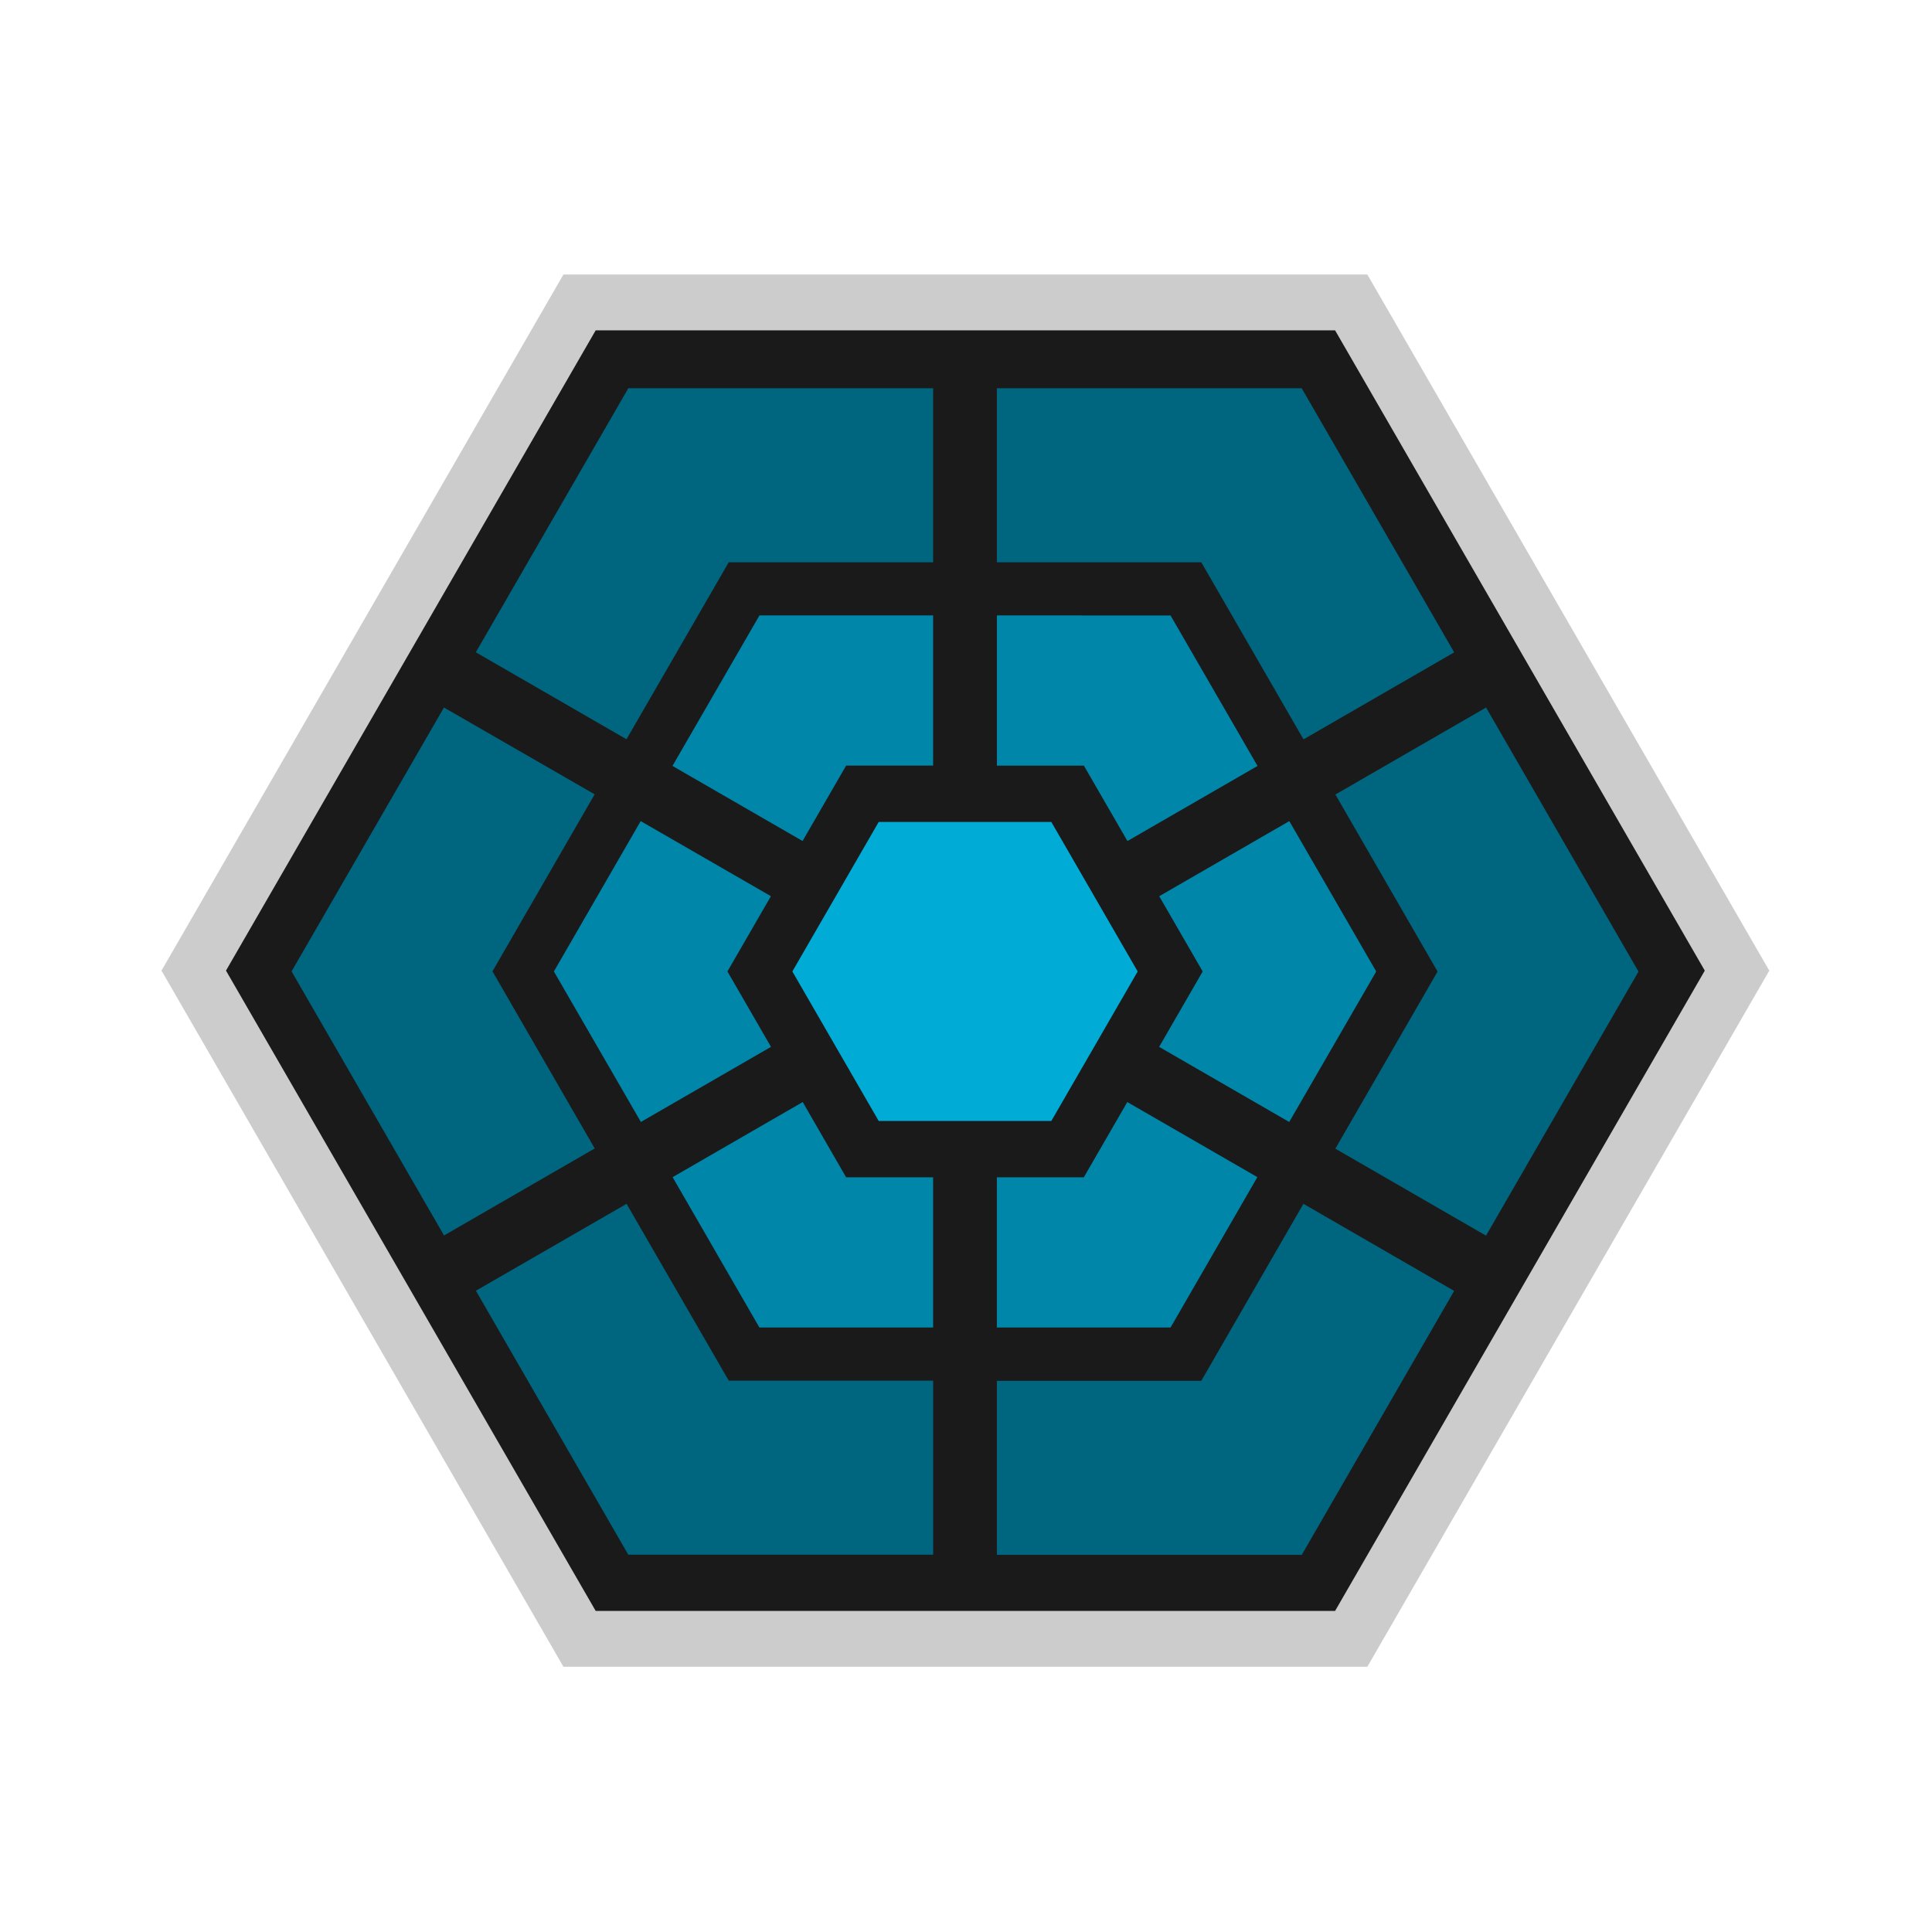
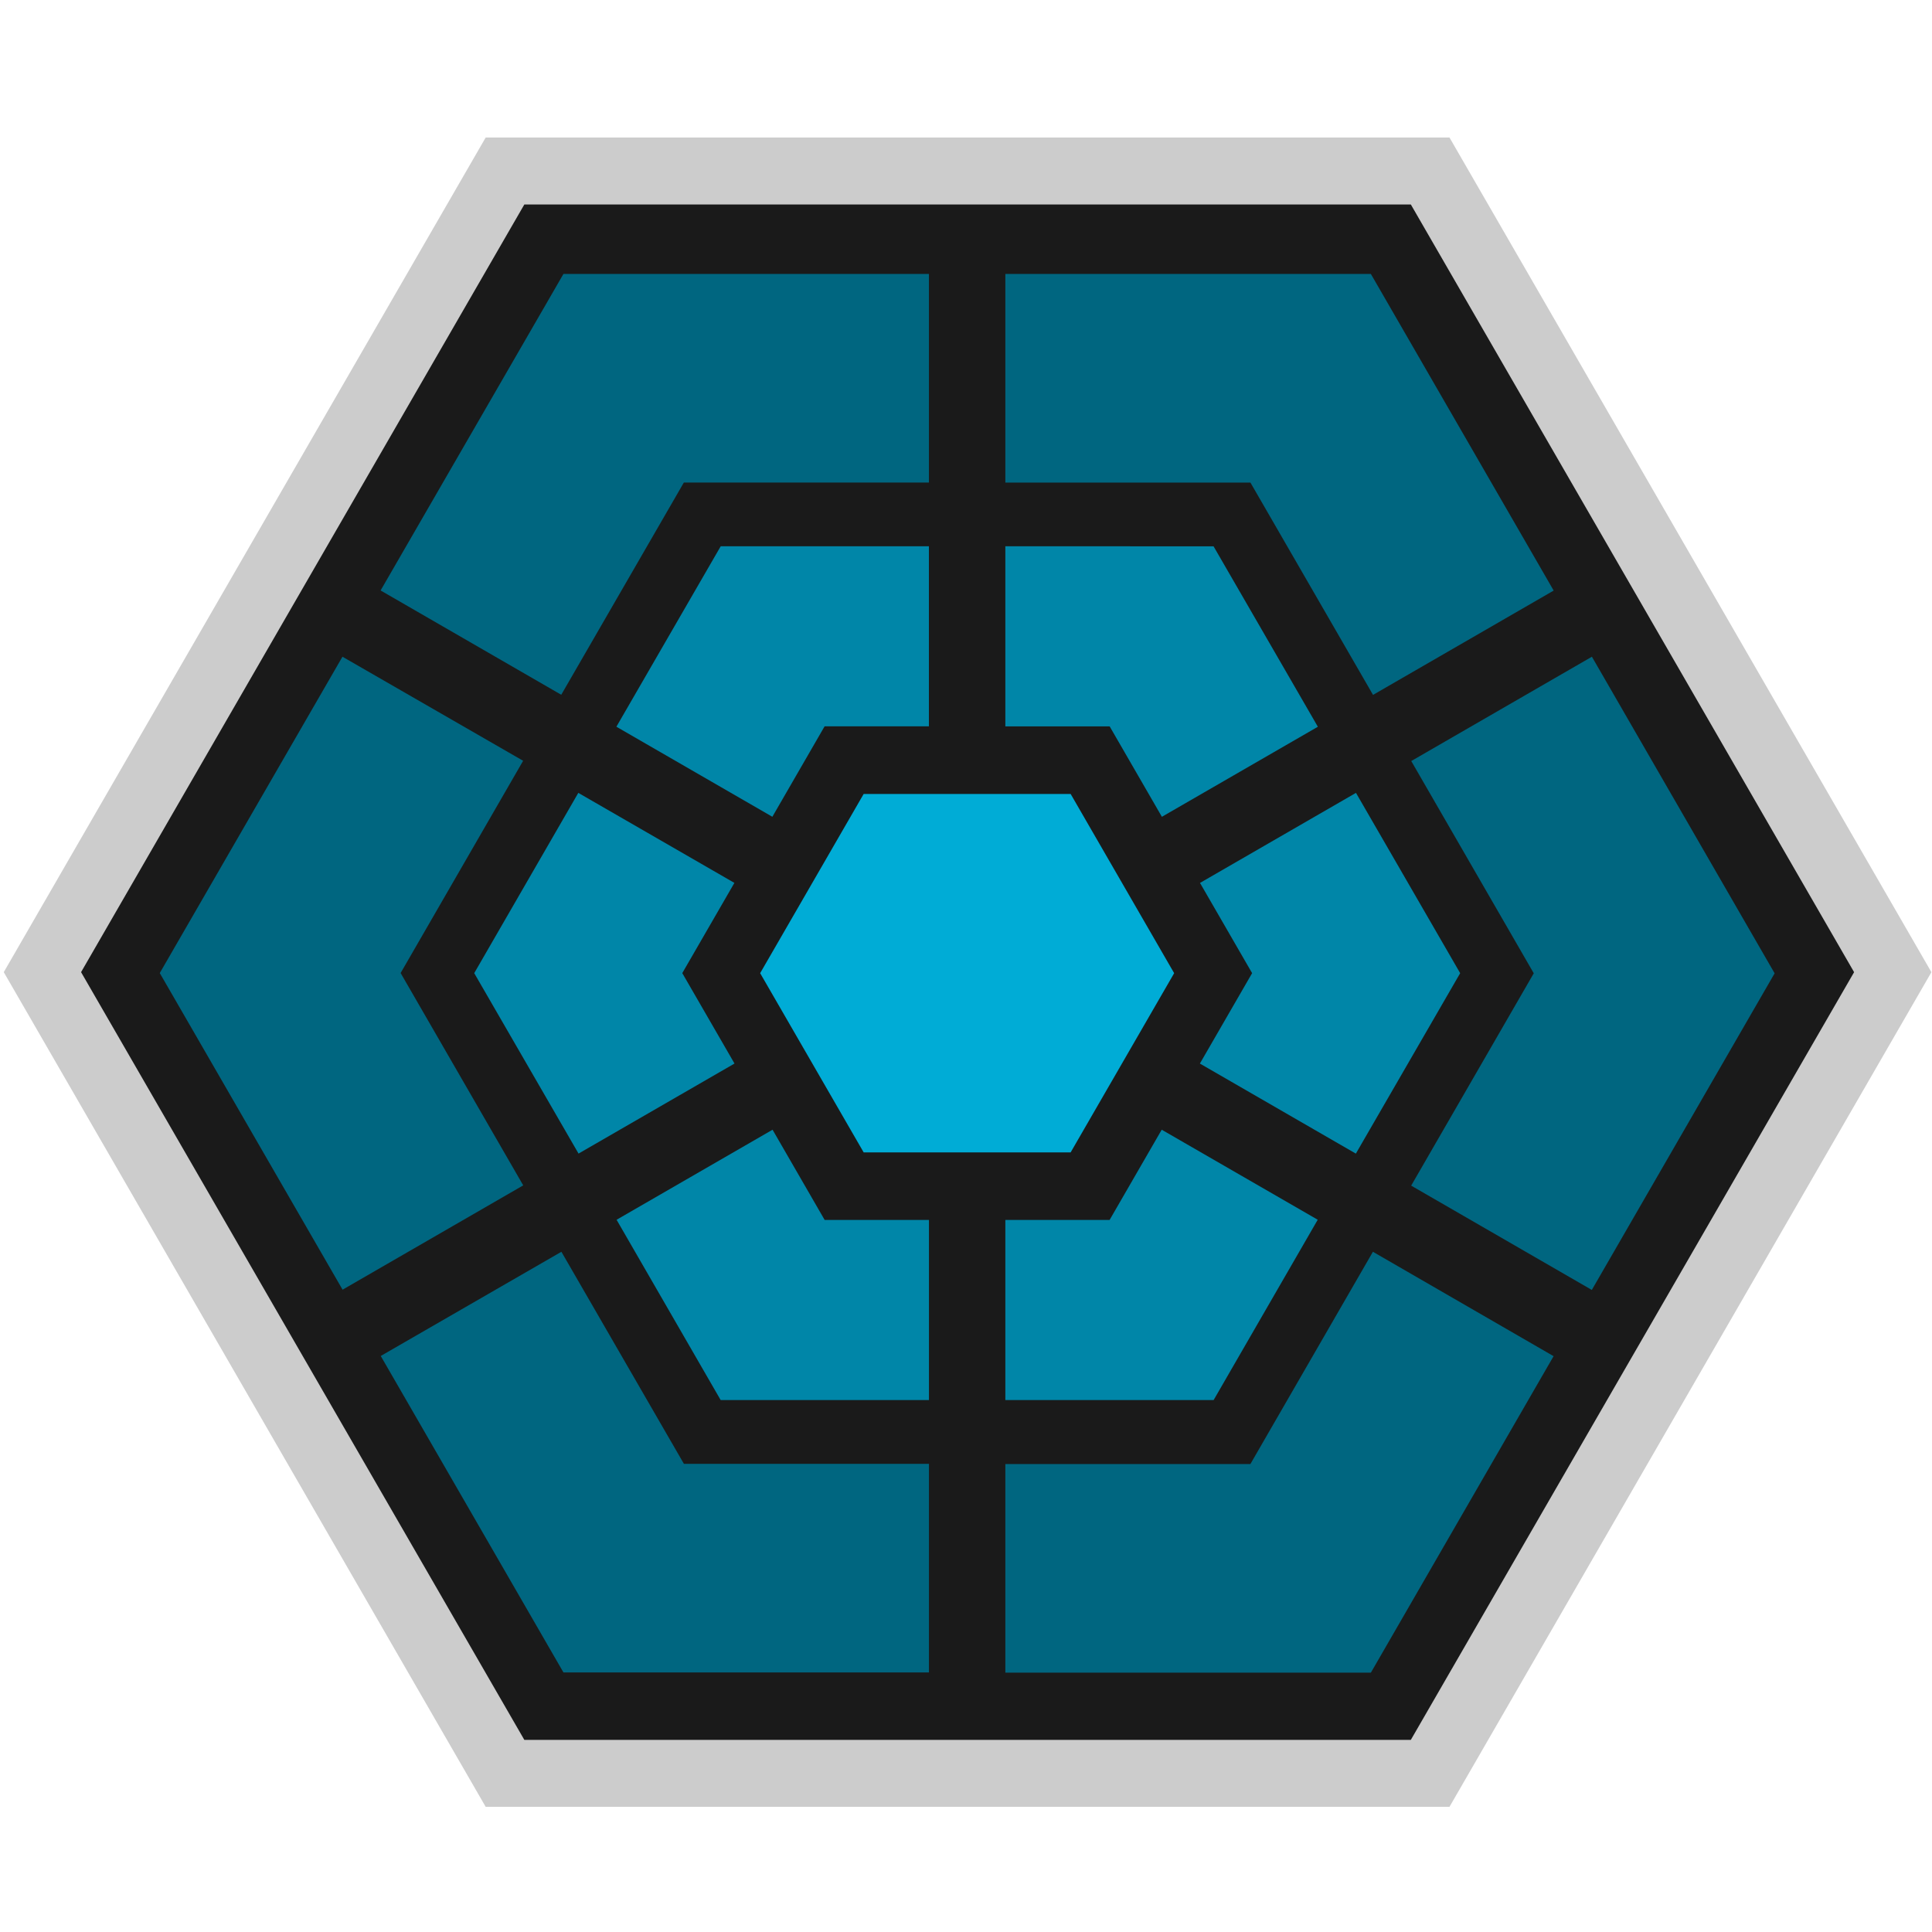
<svg xmlns="http://www.w3.org/2000/svg" width="256" height="256" viewBox="0 0 67.731 67.633" version="1.1" id="svg12">
  <defs id="defs16" />
-   <path d="M 47.37,57.405 H 20.318 L 6.792,33.978 20.318,10.553 h 27.052 l 13.526,23.426 z" fill="#1a1a1a" stroke="#cccccc" stroke-width="0.523" id="path4" style="stroke-width:1.958;stroke-dasharray:none" />
-   <path d="m 22.027,13.563 -5.346,9.255 5.282,3.05 3.584,-6.205 h 7.166 v -6.1 z m 12.921,0 v 6.1 h 7.166 l 3.584,6.208 5.282,-3.05 -5.345,-9.258 z m 17.15,11.192 -5.282,3.05 3.582,6.206 -3.584,6.209 5.282,3.05 5.345,-9.258 z m -36.534,0 -5.342,9.25 5.345,9.258 5.282,-3.05 -3.584,-6.209 3.582,-6.206 z m 6.402,17.399 -5.282,3.047 5.342,9.253 h 10.688 v -6.1 h -7.165 z m 23.729,0 -3.582,6.206 h -7.165 v 6.1 h 10.689 l 5.342,-9.253 z" fill="#277748" id="path6" style="fill:#006680;fill-opacity:1;stroke-width:0.349" />
-   <path d="m 26.625,21.526 -3.05,5.276 4.561,2.633 1.527,-2.644 h 3.05 v -5.265 z m 8.323,0 v 5.266 h 3.05 l 1.527,2.644 4.561,-2.633 -3.05,-5.276 z m -12.487,7.211 -3.043,5.271 3.05,5.276 4.561,-2.633 -1.527,-2.644 1.524,-2.638 z m 22.739,0 -4.561,2.633 1.524,2.638 -1.527,2.644 4.561,2.633 3.05,-5.276 z m -17.059,9.849 -4.561,2.633 3.043,5.272 h 6.09 v -5.267 h -3.05 z m 11.379,0 -1.524,2.638 h -3.049 v 5.266 h 6.09 l 3.043,-5.272 z" fill="#649f4b" id="path8" style="fill:#0086a8;fill-opacity:1;stroke-width:0.349" />
-   <path d="m 36.857,39.249 h -6.052 l -3.027,-5.241 3.027,-5.241 h 6.052 l 3.027,5.241 z" fill="#656565" id="path10" style="fill:#00acd6;fill-opacity:1;stroke-width:0.349" />
+   <path d="M 50.138,62.12 H 17.704 L 1.487,34.032 17.704,5.946 H 50.138 L 66.355,34.033 Z" fill="#1a1a1a" stroke="#cccccc" stroke-width="0.523" id="path4" style="stroke-width:2.347;stroke-dasharray:none" />
+   <path d="m 19.753,9.555 -6.41,11.096 6.333,3.657 4.298,-7.44 h 8.592 V 9.554 Z m 15.492,0 V 16.869 H 43.837 l 4.298,7.443 6.333,-3.657 -6.409,-11.1 z m 20.563,13.419 -6.333,3.657 4.295,7.441 -4.298,7.444 6.333,3.657 6.409,-11.1 z m -43.802,0 -6.405,11.09 6.409,11.1 6.333,-3.657 -4.298,-7.444 4.295,-7.441 z m 7.675,20.861 -6.333,3.653 6.405,11.094 h 12.814 v -7.313 h -8.591 z m 28.45,0 -4.295,7.441 H 35.245 v 7.313 H 48.06 L 54.465,47.495 Z" fill="#277748" id="path6" style="fill:#006680;fill-opacity:1;stroke-width:0.418" />
+   <path d="m 25.266,19.102 -3.657,6.326 5.468,3.157 1.831,-3.17 h 3.657 v -6.313 z m 9.979,0 v 6.314 h 3.657 l 1.831,3.17 5.468,-3.157 -3.657,-6.326 z m -14.971,8.645 -3.649,6.32 3.657,6.326 5.468,-3.157 -1.831,-3.17 1.827,-3.163 z m 27.263,0 -5.468,3.157 1.827,3.163 -1.831,3.17 5.468,3.157 3.657,-6.326 z m -20.453,11.809 -5.468,3.157 3.649,6.321 h 7.302 v -6.315 h -3.657 z m 13.643,0 -1.827,3.163 H 35.245 v 6.314 h 7.302 l 3.649,-6.321 z" fill="#649f4b" id="path8" style="fill:#0086a8;fill-opacity:1;stroke-width:0.418" />
+   <path d="m 37.534,40.351 h -7.256 l -3.629,-6.283 3.629,-6.283 h 7.256 l 3.629,6.283 z" fill="#656565" id="path10" style="fill:#00acd6;fill-opacity:1;stroke-width:0.418" />
</svg>
